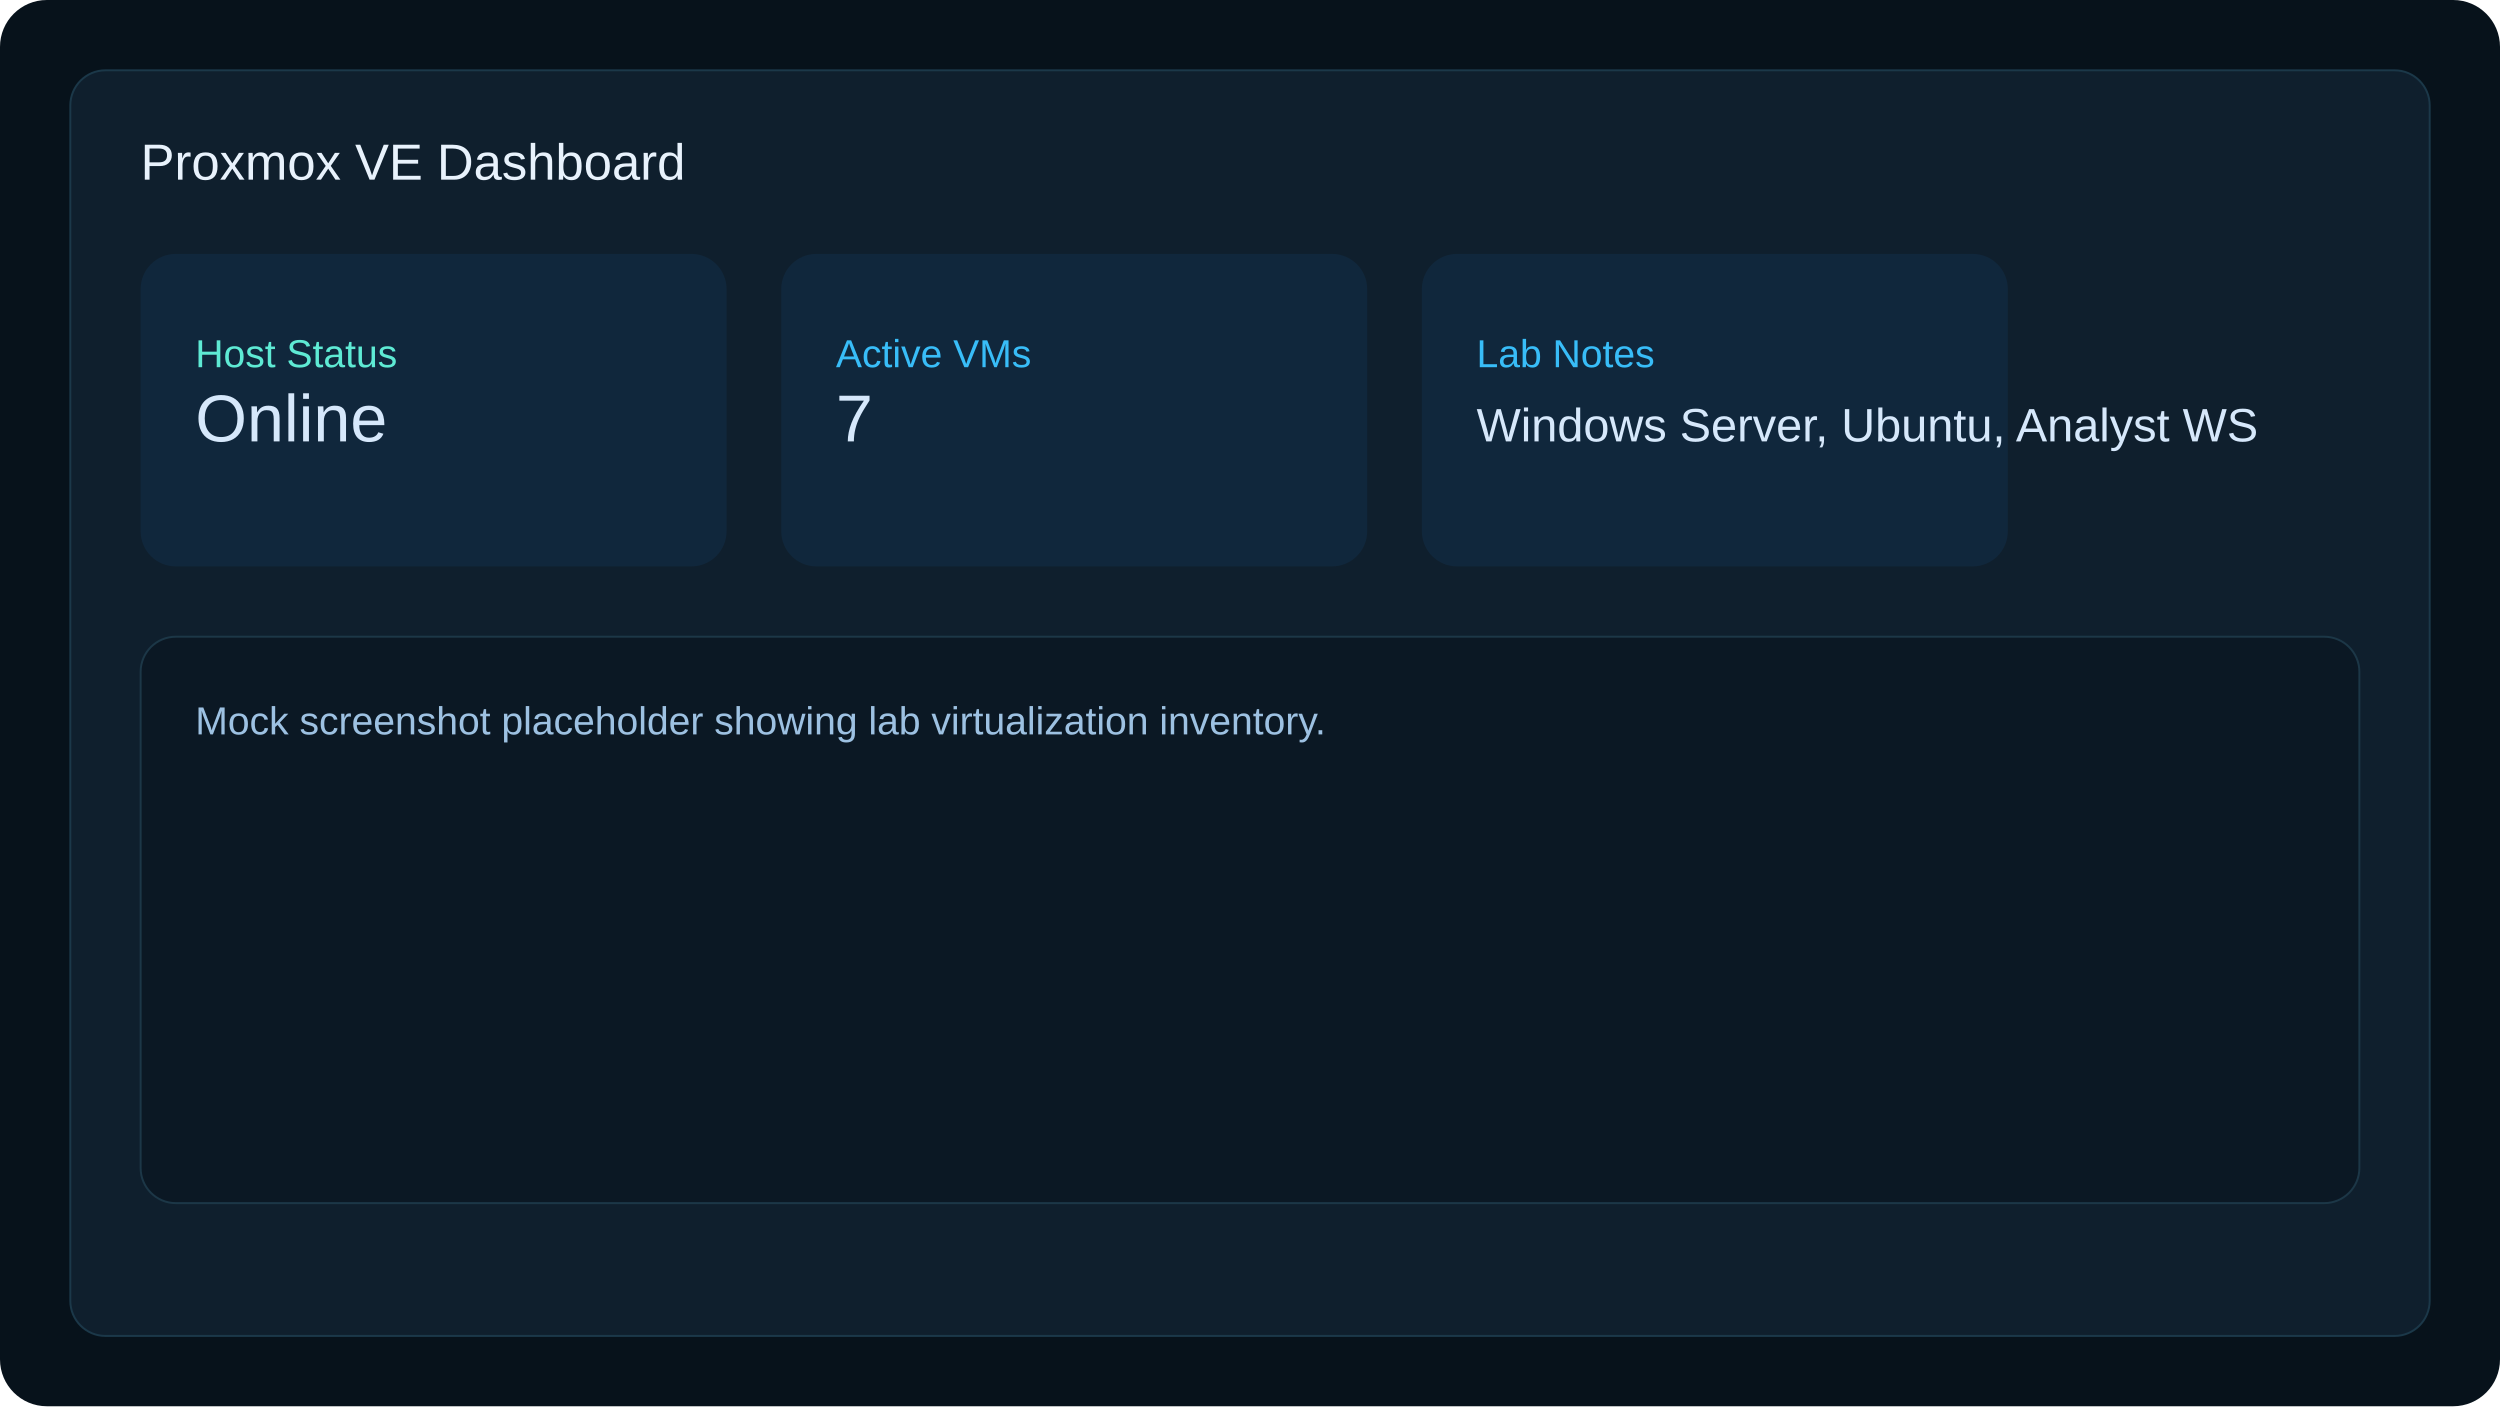
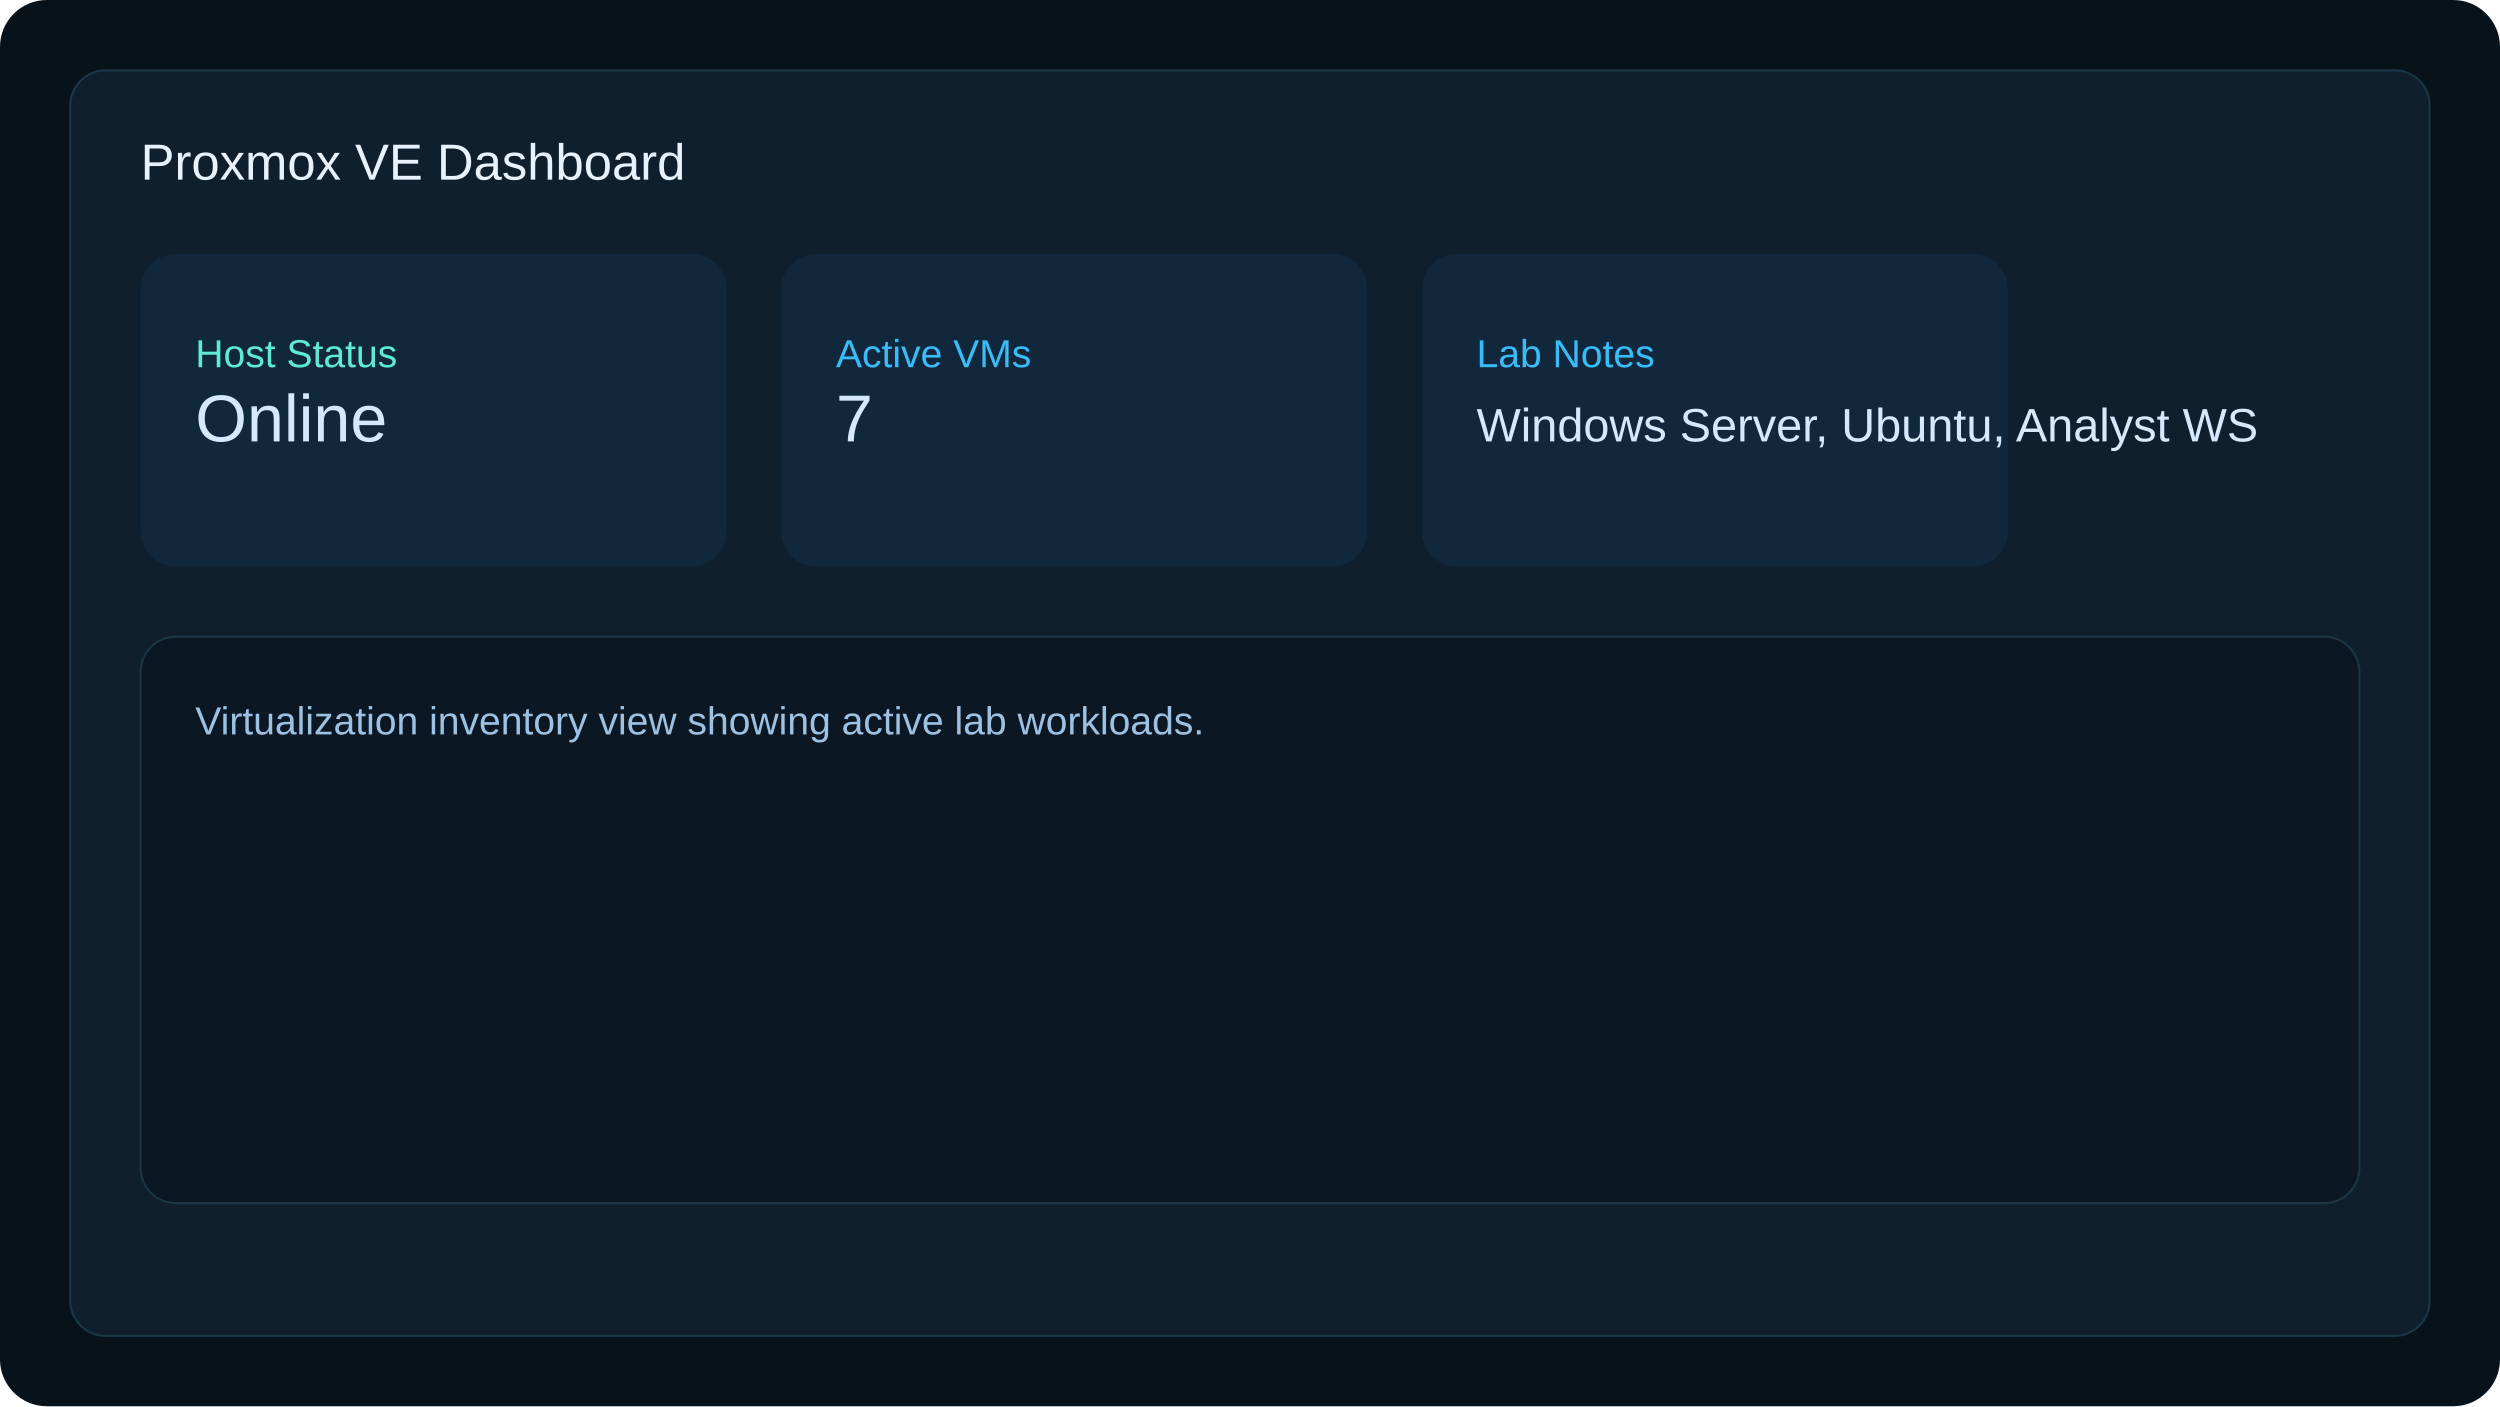
<svg xmlns="http://www.w3.org/2000/svg" width="1280" height="720" viewBox="0 0 1280 720" fill="none">
  <rect width="1280" height="720" rx="24" fill="#07121b" />
  <rect x="36" y="36" width="1208" height="648" rx="18" fill="#0f1f2d" stroke="#1b3849" />
  <text x="72" y="92" fill="#e8f2fc" font-size="26" font-family="Segoe UI, Arial">Proxmox VE Dashboard</text>
  <rect x="72" y="130" width="300" height="160" rx="18" fill="#10273c" />
  <rect x="400" y="130" width="300" height="160" rx="18" fill="#10273c" />
  <rect x="728" y="130" width="300" height="160" rx="18" fill="#10273c" />
  <text x="100" y="188" fill="#5eead4" font-size="20" font-family="Segoe UI, Arial">Host Status</text>
  <text x="100" y="226" fill="#d6e8fb" font-size="34" font-family="Segoe UI, Arial">Online</text>
  <text x="428" y="188" fill="#38bdf8" font-size="20" font-family="Segoe UI, Arial">Active VMs</text>
  <text x="428" y="226" fill="#d6e8fb" font-size="34" font-family="Segoe UI, Arial">7</text>
  <text x="756" y="188" fill="#38bdf8" font-size="20" font-family="Segoe UI, Arial">Lab Notes</text>
  <text x="756" y="226" fill="#d6e8fb" font-size="24" font-family="Segoe UI, Arial">Windows Server, Ubuntu, Analyst WS</text>
  <rect x="72" y="326" width="1136" height="290" rx="18" fill="#0b1824" stroke="#1c3747" />
-   <text x="100" y="376" fill="#9dc1e2" font-size="20" font-family="Segoe UI, Arial">Mock screenshot placeholder showing lab virtualization inventory.</text>
+   <text x="100" y="376" fill="#9dc1e2" font-size="20" font-family="Segoe UI, Arial">Virtualization inventory view showing active lab workloads.</text>
</svg>
